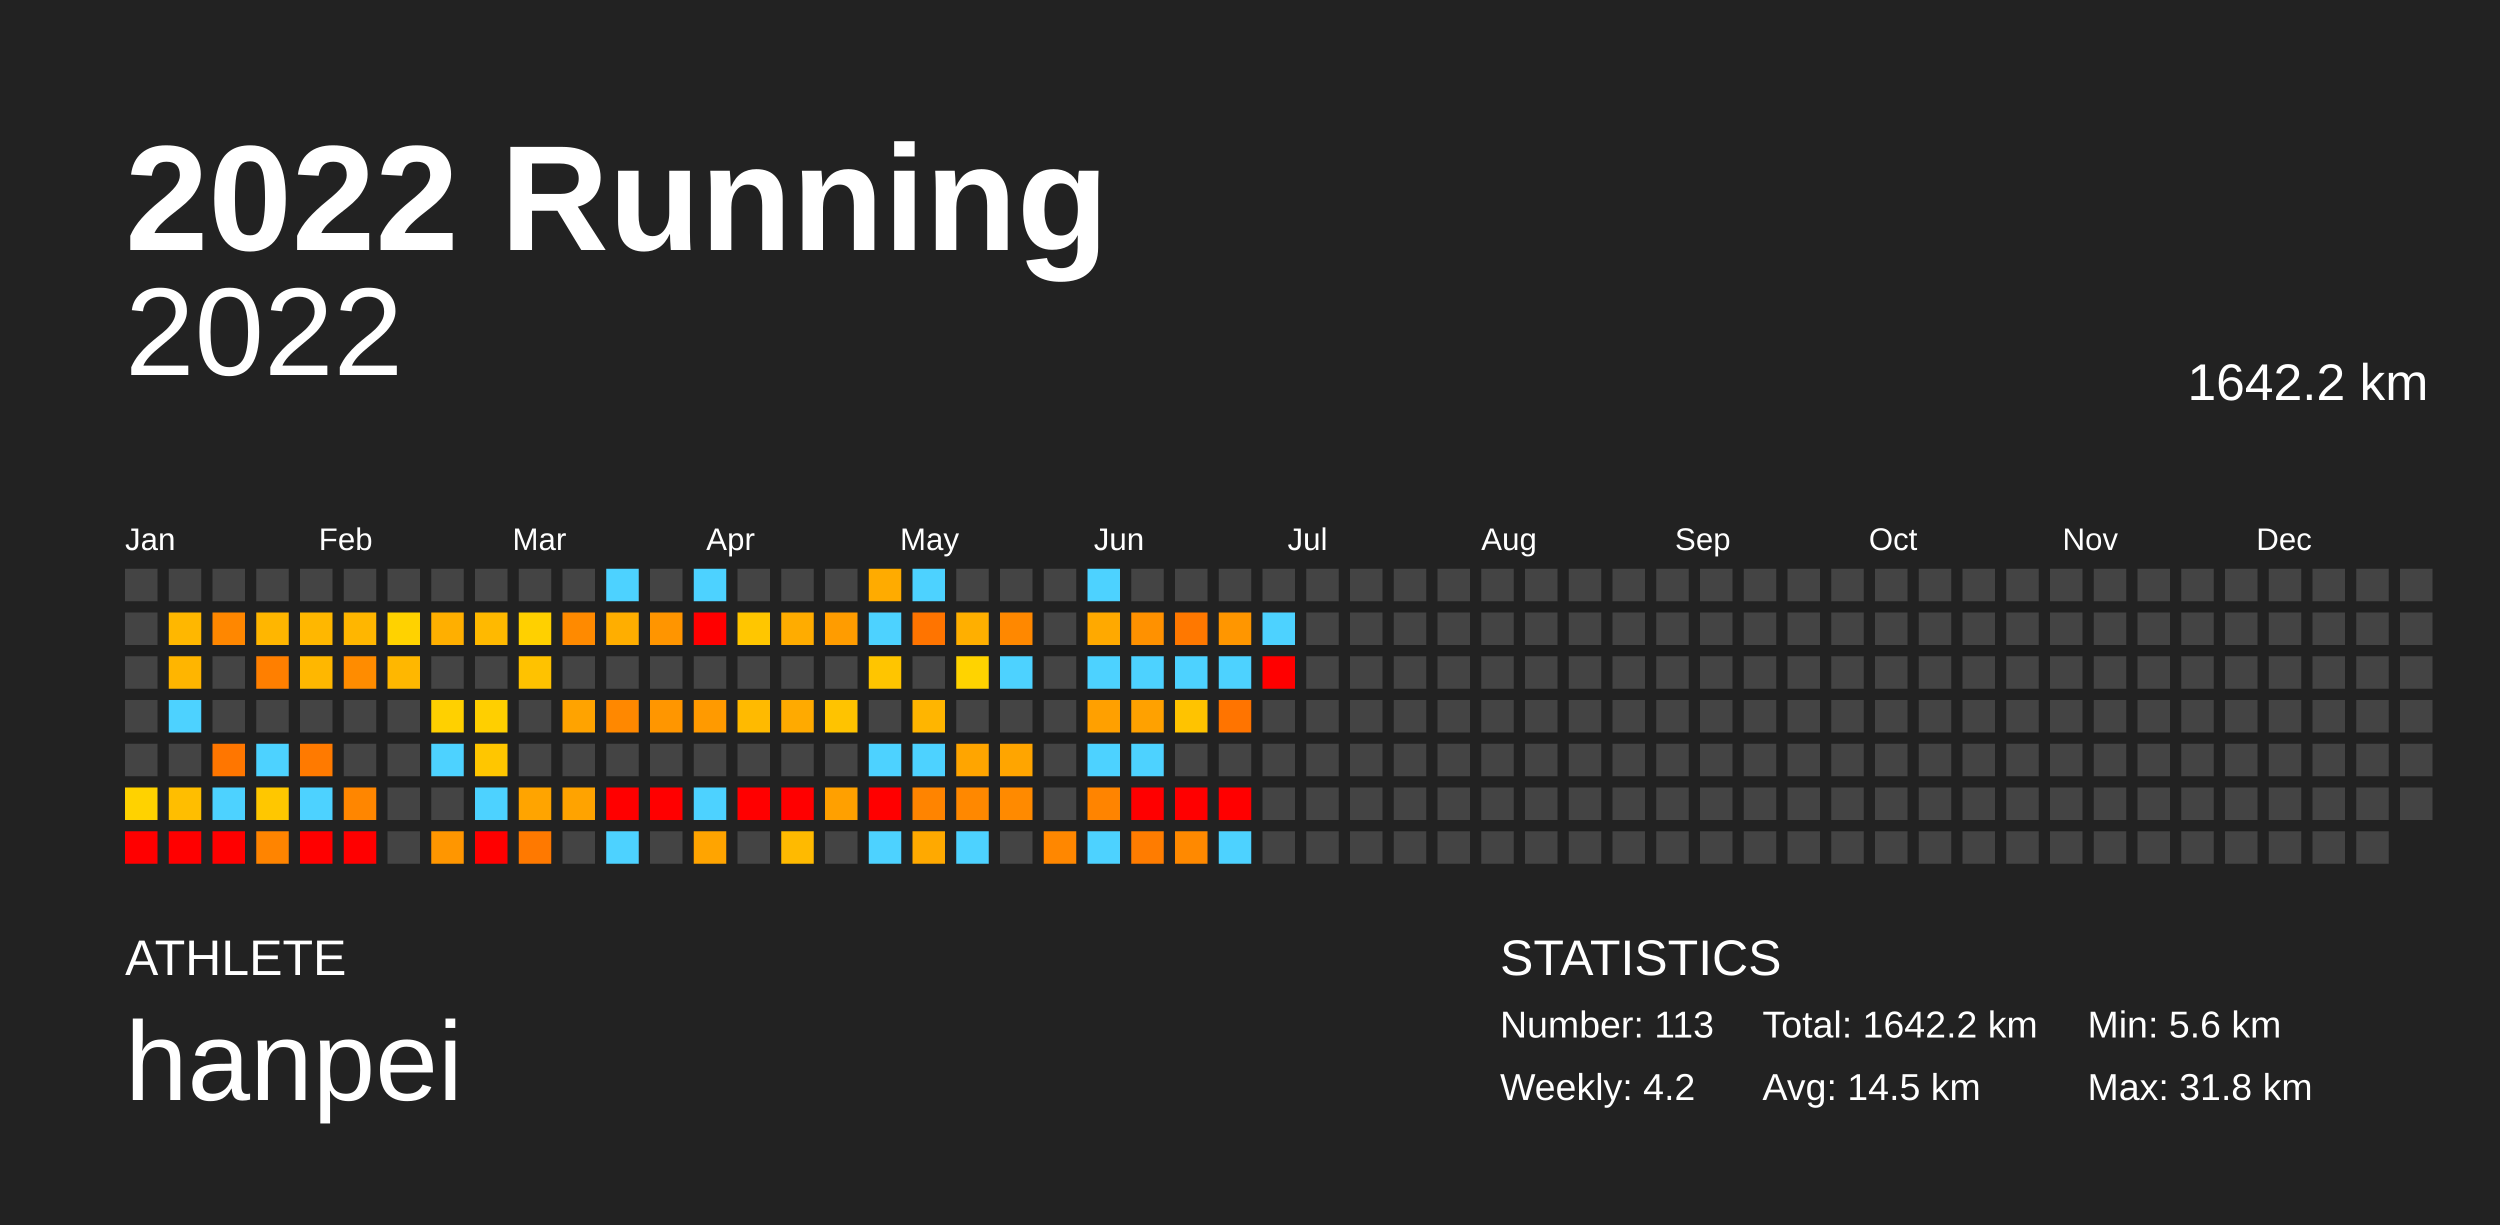
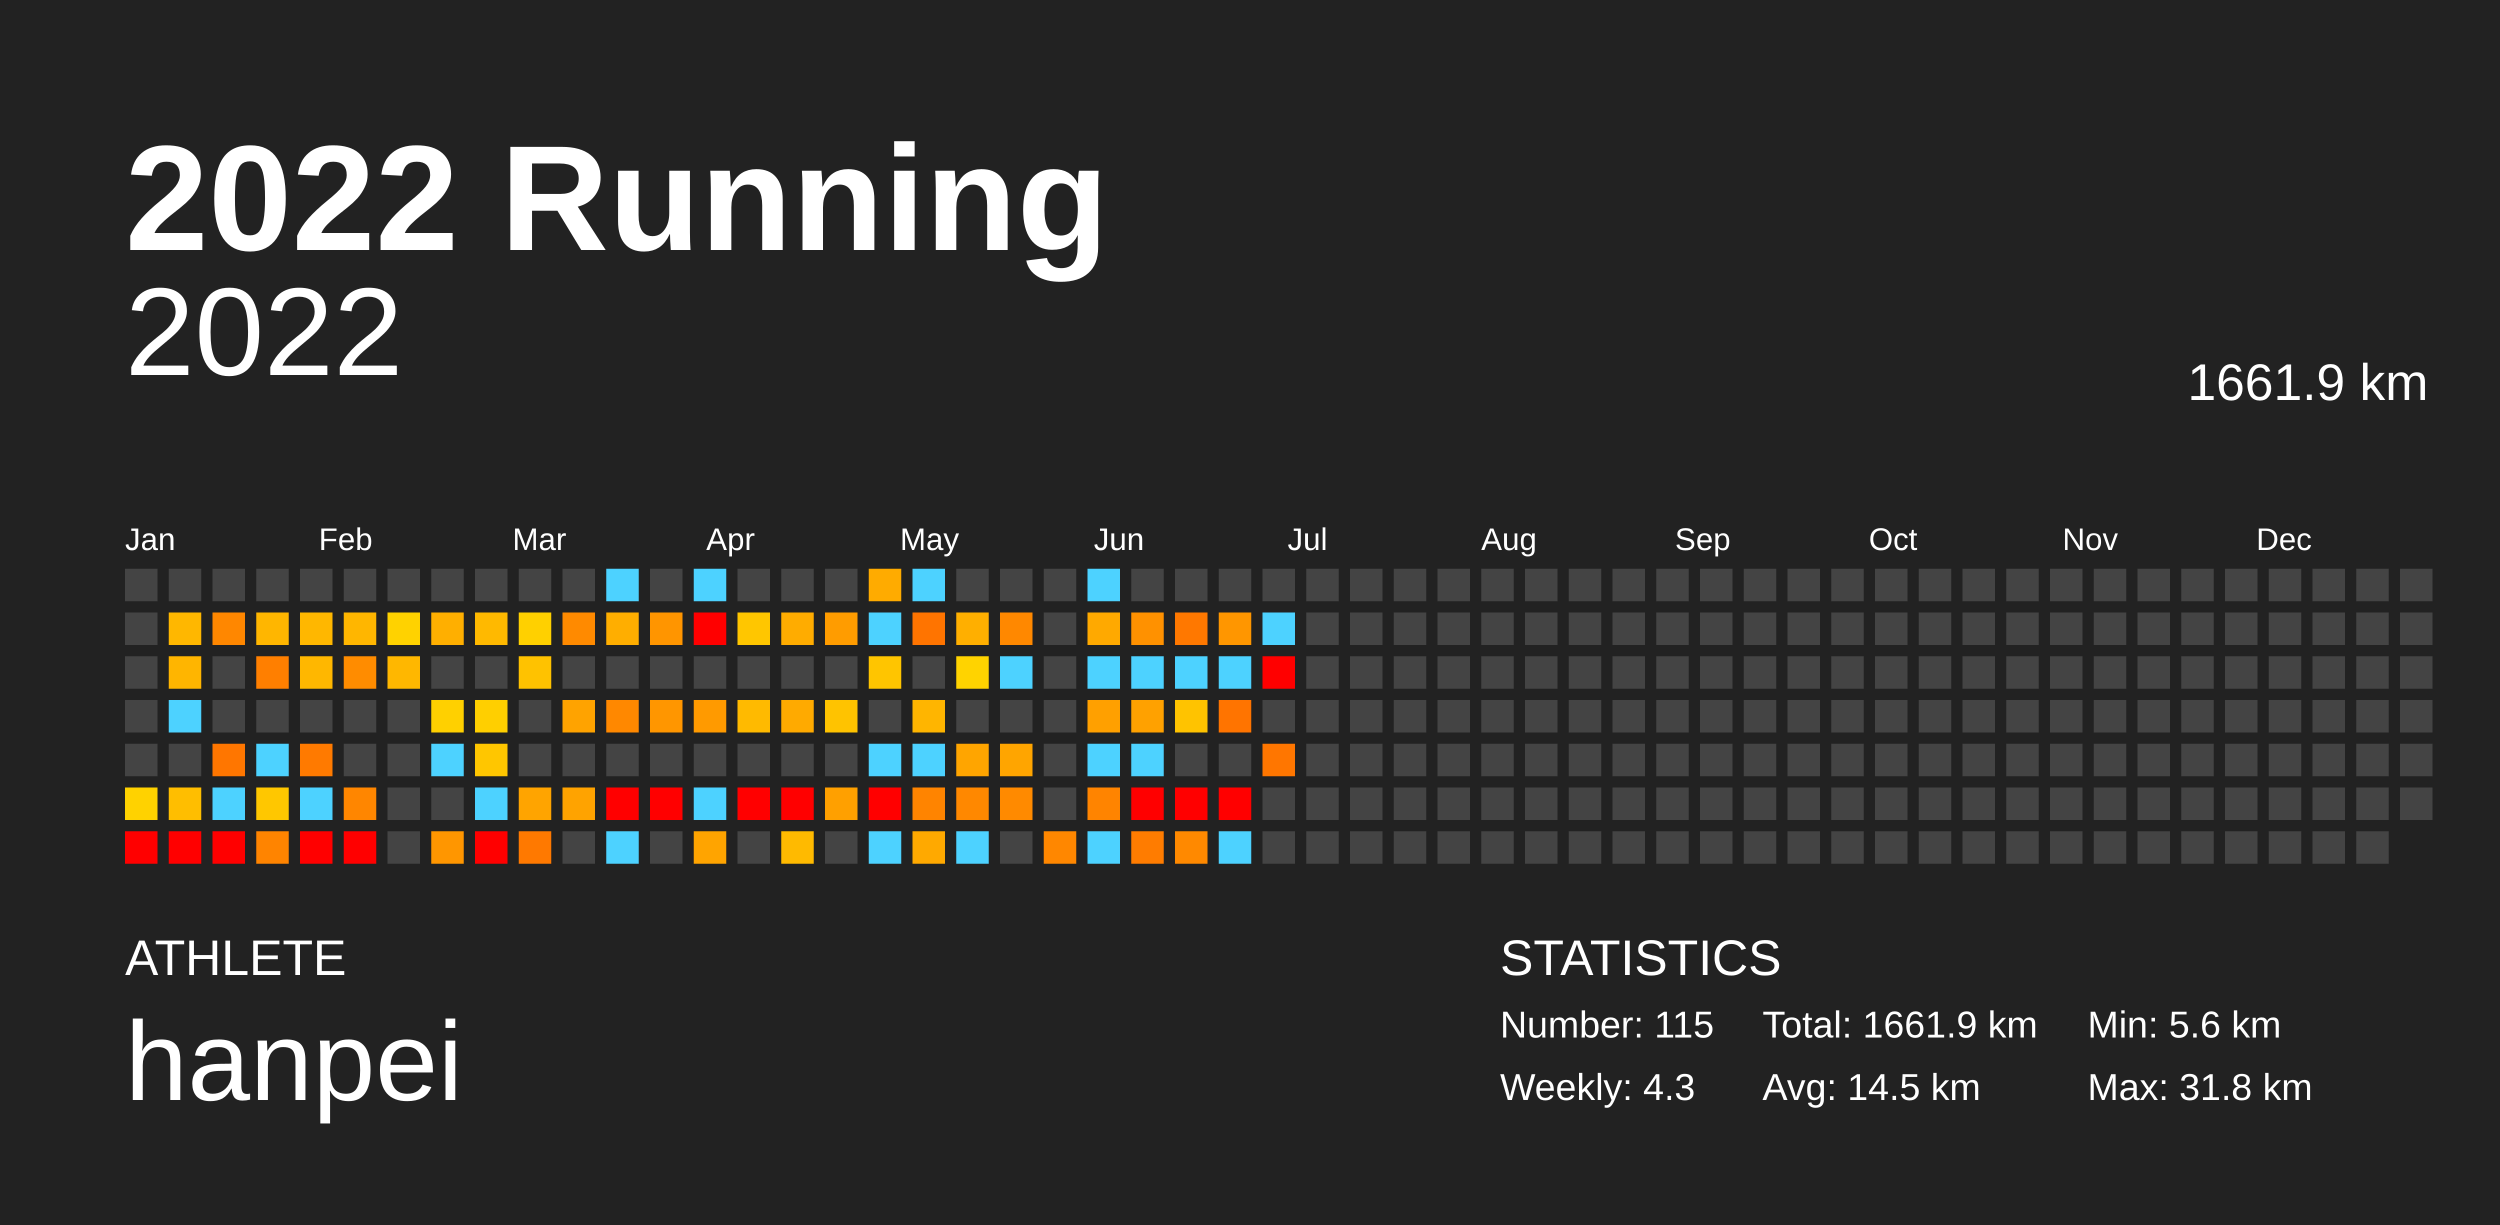
<svg xmlns="http://www.w3.org/2000/svg" baseProfile="full" height="98mm" version="1.1" viewBox="0,0,200,98" width="200mm">
  <defs />
  <rect fill="#222222" height="98" width="200" x="0" y="0" />
  <text fill="#FFFFFF" style="font-size:12px; font-family:Arial; font-weight:bold;" x="10" y="20">2022 Running</text>
  <text fill="#FFFFFF" style="font-size:4px; font-family:Arial" x="10" y="78">ATHLETE</text>
  <text fill="#FFFFFF" style="font-size:9px; font-family:Arial" x="10" y="88">hanpei</text>
  <text fill="#FFFFFF" style="font-size:4px; font-family:Arial" x="120" y="78">STATISTICS</text>
-   <text fill="#FFFFFF" style="font-size:3px; font-family:Arial" x="120" y="83">Number: 113</text>
-   <text fill="#FFFFFF" style="font-size:3px; font-family:Arial" x="120" y="88">Weekly: 4.2</text>
-   <text fill="#FFFFFF" style="font-size:3px; font-family:Arial" x="141" y="83">Total: 1642.2 km</text>
+   <text fill="#FFFFFF" style="font-size:3px; font-family:Arial" x="120" y="83">Number: 115</text>
+   <text fill="#FFFFFF" style="font-size:3px; font-family:Arial" x="120" y="88">Weekly: 4.3</text>
+   <text fill="#FFFFFF" style="font-size:3px; font-family:Arial" x="141" y="83">Total: 1661.9 km</text>
  <text fill="#FFFFFF" style="font-size:3px; font-family:Arial" x="141" y="88">Avg: 14.5 km</text>
  <text fill="#FFFFFF" style="font-size:3px; font-family:Arial" x="167" y="83">Min: 5.6 km</text>
  <text fill="#FFFFFF" style="font-size:3px; font-family:Arial" x="167" y="88">Max: 31.8 km</text>
  <text alignment-baseline="hanging" fill="#FFFFFF" style="font-size:10.0px; font-family:Arial;" x="10" y="30">2022</text>
-   <text alignment-baseline="hanging" fill="#FFFFFF" style="font-size:4.125px; font-family:Arial;" x="175" y="32">1642.2 km</text>
+   <text alignment-baseline="hanging" fill="#FFFFFF" style="font-size:4.125px; font-family:Arial;" x="175" y="32">1661.9 km</text>
  <text fill="#FFFFFF" style="font-size:2.5px; font-family:Arial" x="10.0" y="44">Jan</text>
  <text fill="#FFFFFF" style="font-size:2.5px; font-family:Arial" x="25.5" y="44">Feb</text>
  <text fill="#FFFFFF" style="font-size:2.5px; font-family:Arial" x="41.0" y="44">Mar</text>
  <text fill="#FFFFFF" style="font-size:2.5px; font-family:Arial" x="56.5" y="44">Apr</text>
  <text fill="#FFFFFF" style="font-size:2.5px; font-family:Arial" x="72.0" y="44">May</text>
  <text fill="#FFFFFF" style="font-size:2.5px; font-family:Arial" x="87.5" y="44">Jun</text>
  <text fill="#FFFFFF" style="font-size:2.5px; font-family:Arial" x="103.0" y="44">Jul</text>
  <text fill="#FFFFFF" style="font-size:2.5px; font-family:Arial" x="118.5" y="44">Aug</text>
  <text fill="#FFFFFF" style="font-size:2.5px; font-family:Arial" x="134.0" y="44">Sep</text>
  <text fill="#FFFFFF" style="font-size:2.5px; font-family:Arial" x="149.5" y="44">Oct</text>
  <text fill="#FFFFFF" style="font-size:2.5px; font-family:Arial" x="165.0" y="44">Nov</text>
  <text fill="#FFFFFF" style="font-size:2.5px; font-family:Arial" x="180.5" y="44">Dec</text>
  <rect fill="#444444" height="2.6" width="2.6" x="10.0" y="45.5" />
  <rect fill="#444444" height="2.6" width="2.6" x="10.0" y="49.0" />
  <rect fill="#444444" height="2.6" width="2.6" x="10.0" y="52.5" />
  <rect fill="#444444" height="2.6" width="2.6" x="10.0" y="56.0" />
  <rect fill="#444444" height="2.6" width="2.6" x="10.0" y="59.5" />
  <rect fill="#ffd200" height="2.6" width="2.6" x="10.0" y="63.0" />
  <rect fill="red" height="2.6" width="2.6" x="10.0" y="66.5" />
  <rect fill="#444444" height="2.6" width="2.6" x="13.5" y="45.5" />
  <rect fill="#ffb700" height="2.6" width="2.6" x="13.5" y="49.0" />
  <rect fill="#ffb500" height="2.6" width="2.6" x="13.5" y="52.5" />
  <rect fill="#4dd2ff" height="2.6" width="2.6" x="13.5" y="56.0" />
  <rect fill="#444444" height="2.6" width="2.6" x="13.5" y="59.5" />
  <rect fill="#ffbe00" height="2.6" width="2.6" x="13.5" y="63.0" />
  <rect fill="red" height="2.6" width="2.6" x="13.5" y="66.5" />
  <rect fill="#444444" height="2.6" width="2.6" x="17.0" y="45.5" />
  <rect fill="#ff8700" height="2.6" width="2.6" x="17.0" y="49.0" />
  <rect fill="#444444" height="2.6" width="2.6" x="17.0" y="52.5" />
  <rect fill="#444444" height="2.6" width="2.6" x="17.0" y="56.0" />
  <rect fill="#ff7600" height="2.6" width="2.6" x="17.0" y="59.5" />
  <rect fill="#4dd2ff" height="2.6" width="2.6" x="17.0" y="63.0" />
  <rect fill="red" height="2.6" width="2.6" x="17.0" y="66.5" />
  <rect fill="#444444" height="2.6" width="2.6" x="20.5" y="45.5" />
  <rect fill="#ffb600" height="2.6" width="2.6" x="20.5" y="49.0" />
  <rect fill="#ff7f00" height="2.6" width="2.6" x="20.5" y="52.5" />
  <rect fill="#444444" height="2.6" width="2.6" x="20.5" y="56.0" />
  <rect fill="#4dd2ff" height="2.6" width="2.6" x="20.5" y="59.5" />
  <rect fill="#ffc700" height="2.6" width="2.6" x="20.5" y="63.0" />
  <rect fill="#ff8400" height="2.6" width="2.6" x="20.5" y="66.5" />
  <rect fill="#444444" height="2.6" width="2.6" x="24.0" y="45.5" />
  <rect fill="#ffb700" height="2.6" width="2.6" x="24.0" y="49.0" />
  <rect fill="#ffb700" height="2.6" width="2.6" x="24.0" y="52.5" />
  <rect fill="#444444" height="2.6" width="2.6" x="24.0" y="56.0" />
  <rect fill="#ff7a00" height="2.6" width="2.6" x="24.0" y="59.5" />
  <rect fill="#4dd2ff" height="2.6" width="2.6" x="24.0" y="63.0" />
  <rect fill="red" height="2.6" width="2.6" x="24.0" y="66.5" />
  <rect fill="#444444" height="2.6" width="2.6" x="27.5" y="45.5" />
  <rect fill="#ffb600" height="2.6" width="2.6" x="27.5" y="49.0" />
  <rect fill="#ff8c00" height="2.6" width="2.6" x="27.5" y="52.5" />
  <rect fill="#444444" height="2.6" width="2.6" x="27.5" y="56.0" />
  <rect fill="#444444" height="2.6" width="2.6" x="27.5" y="59.5" />
  <rect fill="#ff8600" height="2.6" width="2.6" x="27.5" y="63.0" />
  <rect fill="red" height="2.6" width="2.6" x="27.5" y="66.5" />
  <rect fill="#444444" height="2.6" width="2.6" x="31.0" y="45.5" />
  <rect fill="#ffd200" height="2.6" width="2.6" x="31.0" y="49.0" />
  <rect fill="#ffb700" height="2.6" width="2.6" x="31.0" y="52.5" />
  <rect fill="#444444" height="2.6" width="2.6" x="31.0" y="56.0" />
  <rect fill="#444444" height="2.6" width="2.6" x="31.0" y="59.5" />
  <rect fill="#444444" height="2.6" width="2.6" x="31.0" y="63.0" />
  <rect fill="#444444" height="2.6" width="2.6" x="31.0" y="66.5" />
  <rect fill="#444444" height="2.6" width="2.6" x="34.5" y="45.5" />
  <rect fill="#ffaf00" height="2.6" width="2.6" x="34.5" y="49.0" />
  <rect fill="#444444" height="2.6" width="2.6" x="34.5" y="52.5" />
  <rect fill="#ffd000" height="2.6" width="2.6" x="34.5" y="56.0" />
  <rect fill="#4dd2ff" height="2.6" width="2.6" x="34.5" y="59.5" />
  <rect fill="#444444" height="2.6" width="2.6" x="34.5" y="63.0" />
  <rect fill="#ff9600" height="2.6" width="2.6" x="34.5" y="66.5" />
  <rect fill="#444444" height="2.6" width="2.6" x="38.0" y="45.5" />
  <rect fill="#ffb900" height="2.6" width="2.6" x="38.0" y="49.0" />
  <rect fill="#444444" height="2.6" width="2.6" x="38.0" y="52.5" />
  <rect fill="#ffcf00" height="2.6" width="2.6" x="38.0" y="56.0" />
  <rect fill="#ffc600" height="2.6" width="2.6" x="38.0" y="59.5" />
  <rect fill="#4dd2ff" height="2.6" width="2.6" x="38.0" y="63.0" />
  <rect fill="red" height="2.6" width="2.6" x="38.0" y="66.5" />
  <rect fill="#444444" height="2.6" width="2.6" x="41.5" y="45.5" />
  <rect fill="#ffd000" height="2.6" width="2.6" x="41.5" y="49.0" />
  <rect fill="#ffc200" height="2.6" width="2.6" x="41.5" y="52.5" />
  <rect fill="#444444" height="2.6" width="2.6" x="41.5" y="56.0" />
  <rect fill="#444444" height="2.6" width="2.6" x="41.5" y="59.5" />
  <rect fill="#ffa400" height="2.6" width="2.6" x="41.5" y="63.0" />
  <rect fill="#ff7900" height="2.6" width="2.6" x="41.5" y="66.5" />
  <rect fill="#444444" height="2.6" width="2.6" x="45.0" y="45.5" />
  <rect fill="#ff8a00" height="2.6" width="2.6" x="45.0" y="49.0" />
  <rect fill="#444444" height="2.6" width="2.6" x="45.0" y="52.5" />
  <rect fill="#ffa300" height="2.6" width="2.6" x="45.0" y="56.0" />
  <rect fill="#444444" height="2.6" width="2.6" x="45.0" y="59.5" />
  <rect fill="#ffa300" height="2.6" width="2.6" x="45.0" y="63.0" />
  <rect fill="#444444" height="2.6" width="2.6" x="45.0" y="66.5" />
  <rect fill="#4dd2ff" height="2.6" width="2.6" x="48.5" y="45.5" />
  <rect fill="#ffae00" height="2.6" width="2.6" x="48.5" y="49.0" />
  <rect fill="#444444" height="2.6" width="2.6" x="48.5" y="52.5" />
  <rect fill="#ff8800" height="2.6" width="2.6" x="48.5" y="56.0" />
  <rect fill="#444444" height="2.6" width="2.6" x="48.5" y="59.5" />
  <rect fill="red" height="2.6" width="2.6" x="48.5" y="63.0" />
  <rect fill="#4dd2ff" height="2.6" width="2.6" x="48.5" y="66.5" />
  <rect fill="#444444" height="2.6" width="2.6" x="52.0" y="45.5" />
  <rect fill="#ff9500" height="2.6" width="2.6" x="52.0" y="49.0" />
  <rect fill="#444444" height="2.6" width="2.6" x="52.0" y="52.5" />
  <rect fill="#ff9600" height="2.6" width="2.6" x="52.0" y="56.0" />
  <rect fill="#444444" height="2.6" width="2.6" x="52.0" y="59.5" />
  <rect fill="red" height="2.6" width="2.6" x="52.0" y="63.0" />
  <rect fill="#444444" height="2.6" width="2.6" x="52.0" y="66.5" />
  <rect fill="#4dd2ff" height="2.6" width="2.6" x="55.5" y="45.5" />
  <rect fill="red" height="2.6" width="2.6" x="55.5" y="49.0" />
  <rect fill="#444444" height="2.6" width="2.6" x="55.5" y="52.5" />
  <rect fill="#ff9a00" height="2.6" width="2.6" x="55.5" y="56.0" />
  <rect fill="#444444" height="2.6" width="2.6" x="55.5" y="59.5" />
  <rect fill="#4dd2ff" height="2.6" width="2.6" x="55.5" y="63.0" />
  <rect fill="#ffa400" height="2.6" width="2.6" x="55.5" y="66.5" />
  <rect fill="#444444" height="2.6" width="2.6" x="59.0" y="45.5" />
  <rect fill="#ffc600" height="2.6" width="2.6" x="59.0" y="49.0" />
  <rect fill="#444444" height="2.6" width="2.6" x="59.0" y="52.5" />
  <rect fill="#ffba00" height="2.6" width="2.6" x="59.0" y="56.0" />
  <rect fill="#444444" height="2.6" width="2.6" x="59.0" y="59.5" />
  <rect fill="red" height="2.6" width="2.6" x="59.0" y="63.0" />
  <rect fill="#444444" height="2.6" width="2.6" x="59.0" y="66.5" />
  <rect fill="#444444" height="2.6" width="2.6" x="62.5" y="45.5" />
  <rect fill="#ffac00" height="2.6" width="2.6" x="62.5" y="49.0" />
  <rect fill="#444444" height="2.6" width="2.6" x="62.5" y="52.5" />
  <rect fill="#ffaa00" height="2.6" width="2.6" x="62.5" y="56.0" />
  <rect fill="#444444" height="2.6" width="2.6" x="62.5" y="59.5" />
  <rect fill="red" height="2.6" width="2.6" x="62.5" y="63.0" />
  <rect fill="#ffba00" height="2.6" width="2.6" x="62.5" y="66.5" />
  <rect fill="#444444" height="2.6" width="2.6" x="66.0" y="45.5" />
  <rect fill="#ff9c00" height="2.6" width="2.6" x="66.0" y="49.0" />
  <rect fill="#444444" height="2.6" width="2.6" x="66.0" y="52.5" />
  <rect fill="#ffc300" height="2.6" width="2.6" x="66.0" y="56.0" />
  <rect fill="#444444" height="2.6" width="2.6" x="66.0" y="59.5" />
  <rect fill="#ffa000" height="2.6" width="2.6" x="66.0" y="63.0" />
  <rect fill="#444444" height="2.6" width="2.6" x="66.0" y="66.5" />
  <rect fill="#ffab00" height="2.6" width="2.6" x="69.5" y="45.5" />
  <rect fill="#4dd2ff" height="2.6" width="2.6" x="69.5" y="49.0" />
  <rect fill="#ffc500" height="2.6" width="2.6" x="69.5" y="52.5" />
  <rect fill="#444444" height="2.6" width="2.6" x="69.5" y="56.0" />
  <rect fill="#4dd2ff" height="2.6" width="2.6" x="69.5" y="59.5" />
  <rect fill="red" height="2.6" width="2.6" x="69.5" y="63.0" />
  <rect fill="#4dd2ff" height="2.6" width="2.6" x="69.5" y="66.5" />
  <rect fill="#4dd2ff" height="2.6" width="2.6" x="73.0" y="45.5" />
  <rect fill="#ff7400" height="2.6" width="2.6" x="73.0" y="49.0" />
  <rect fill="#444444" height="2.6" width="2.6" x="73.0" y="52.5" />
  <rect fill="#ffb500" height="2.6" width="2.6" x="73.0" y="56.0" />
  <rect fill="#4dd2ff" height="2.6" width="2.6" x="73.0" y="59.5" />
  <rect fill="#ff8400" height="2.6" width="2.6" x="73.0" y="63.0" />
  <rect fill="#ffa900" height="2.6" width="2.6" x="73.0" y="66.5" />
  <rect fill="#444444" height="2.6" width="2.6" x="76.5" y="45.5" />
  <rect fill="#ffaf00" height="2.6" width="2.6" x="76.5" y="49.0" />
  <rect fill="#ffd300" height="2.6" width="2.6" x="76.5" y="52.5" />
  <rect fill="#444444" height="2.6" width="2.6" x="76.5" y="56.0" />
  <rect fill="#ffa500" height="2.6" width="2.6" x="76.5" y="59.5" />
  <rect fill="#ff8800" height="2.6" width="2.6" x="76.5" y="63.0" />
  <rect fill="#4dd2ff" height="2.6" width="2.6" x="76.5" y="66.5" />
  <rect fill="#444444" height="2.6" width="2.6" x="80.0" y="45.5" />
  <rect fill="#ff8800" height="2.6" width="2.6" x="80.0" y="49.0" />
  <rect fill="#4dd2ff" height="2.6" width="2.6" x="80.0" y="52.5" />
  <rect fill="#444444" height="2.6" width="2.6" x="80.0" y="56.0" />
  <rect fill="#ffa500" height="2.6" width="2.6" x="80.0" y="59.5" />
  <rect fill="#ff8a00" height="2.6" width="2.6" x="80.0" y="63.0" />
  <rect fill="#444444" height="2.6" width="2.6" x="80.0" y="66.5" />
  <rect fill="#444444" height="2.6" width="2.6" x="83.5" y="45.5" />
  <rect fill="#444444" height="2.6" width="2.6" x="83.5" y="49.0" />
  <rect fill="#444444" height="2.6" width="2.6" x="83.5" y="52.5" />
  <rect fill="#444444" height="2.6" width="2.6" x="83.5" y="56.0" />
  <rect fill="#444444" height="2.6" width="2.6" x="83.5" y="59.5" />
  <rect fill="#444444" height="2.6" width="2.6" x="83.5" y="63.0" />
  <rect fill="#ff8700" height="2.6" width="2.6" x="83.5" y="66.5" />
  <rect fill="#4dd2ff" height="2.6" width="2.6" x="87.0" y="45.5" />
  <rect fill="#ffa900" height="2.6" width="2.6" x="87.0" y="49.0" />
  <rect fill="#4dd2ff" height="2.6" width="2.6" x="87.0" y="52.5" />
  <rect fill="#ffa000" height="2.6" width="2.6" x="87.0" y="56.0" />
  <rect fill="#4dd2ff" height="2.6" width="2.6" x="87.0" y="59.5" />
  <rect fill="#ff8400" height="2.6" width="2.6" x="87.0" y="63.0" />
  <rect fill="#4dd2ff" height="2.6" width="2.6" x="87.0" y="66.5" />
  <rect fill="#444444" height="2.6" width="2.6" x="90.5" y="45.5" />
  <rect fill="#ff9100" height="2.6" width="2.6" x="90.5" y="49.0" />
  <rect fill="#4dd2ff" height="2.6" width="2.6" x="90.5" y="52.5" />
  <rect fill="#ffa100" height="2.6" width="2.6" x="90.5" y="56.0" />
  <rect fill="#4dd2ff" height="2.6" width="2.6" x="90.5" y="59.5" />
  <rect fill="red" height="2.6" width="2.6" x="90.5" y="63.0" />
  <rect fill="#ff7c00" height="2.6" width="2.6" x="90.5" y="66.5" />
  <rect fill="#444444" height="2.6" width="2.6" x="94.0" y="45.5" />
  <rect fill="#ff7800" height="2.6" width="2.6" x="94.0" y="49.0" />
  <rect fill="#4dd2ff" height="2.6" width="2.6" x="94.0" y="52.5" />
  <rect fill="#ffc300" height="2.6" width="2.6" x="94.0" y="56.0" />
  <rect fill="#444444" height="2.6" width="2.6" x="94.0" y="59.5" />
  <rect fill="red" height="2.6" width="2.6" x="94.0" y="63.0" />
  <rect fill="#ff8900" height="2.6" width="2.6" x="94.0" y="66.5" />
  <rect fill="#444444" height="2.6" width="2.6" x="97.5" y="45.5" />
  <rect fill="#ff9600" height="2.6" width="2.6" x="97.5" y="49.0" />
  <rect fill="#4dd2ff" height="2.6" width="2.6" x="97.5" y="52.5" />
  <rect fill="#ff7400" height="2.6" width="2.6" x="97.5" y="56.0" />
  <rect fill="#444444" height="2.6" width="2.6" x="97.5" y="59.5" />
  <rect fill="red" height="2.6" width="2.6" x="97.5" y="63.0" />
  <rect fill="#4dd2ff" height="2.6" width="2.6" x="97.5" y="66.5" />
  <rect fill="#444444" height="2.6" width="2.6" x="101.0" y="45.5" />
  <rect fill="#4dd2ff" height="2.6" width="2.6" x="101.0" y="49.0" />
  <rect fill="red" height="2.6" width="2.6" x="101.0" y="52.5" />
  <rect fill="#444444" height="2.6" width="2.6" x="101.0" y="56.0" />
-   <rect fill="#444444" height="2.6" width="2.6" x="101.0" y="59.5" />
+   <rect fill="#ff7600" height="2.6" width="2.6" x="101.0" y="59.5" />
  <rect fill="#444444" height="2.6" width="2.6" x="101.0" y="63.0" />
  <rect fill="#444444" height="2.6" width="2.6" x="101.0" y="66.5" />
  <rect fill="#444444" height="2.6" width="2.6" x="104.5" y="45.5" />
  <rect fill="#444444" height="2.6" width="2.6" x="104.5" y="49.0" />
  <rect fill="#444444" height="2.6" width="2.6" x="104.5" y="52.5" />
  <rect fill="#444444" height="2.6" width="2.6" x="104.5" y="56.0" />
  <rect fill="#444444" height="2.6" width="2.6" x="104.5" y="59.5" />
  <rect fill="#444444" height="2.6" width="2.6" x="104.5" y="63.0" />
  <rect fill="#444444" height="2.6" width="2.6" x="104.5" y="66.5" />
  <rect fill="#444444" height="2.6" width="2.6" x="108.0" y="45.5" />
  <rect fill="#444444" height="2.6" width="2.6" x="108.0" y="49.0" />
  <rect fill="#444444" height="2.6" width="2.6" x="108.0" y="52.5" />
  <rect fill="#444444" height="2.6" width="2.6" x="108.0" y="56.0" />
  <rect fill="#444444" height="2.6" width="2.6" x="108.0" y="59.5" />
  <rect fill="#444444" height="2.6" width="2.6" x="108.0" y="63.0" />
  <rect fill="#444444" height="2.6" width="2.6" x="108.0" y="66.5" />
  <rect fill="#444444" height="2.6" width="2.6" x="111.5" y="45.5" />
  <rect fill="#444444" height="2.6" width="2.6" x="111.5" y="49.0" />
  <rect fill="#444444" height="2.6" width="2.6" x="111.5" y="52.5" />
  <rect fill="#444444" height="2.6" width="2.6" x="111.5" y="56.0" />
  <rect fill="#444444" height="2.6" width="2.6" x="111.5" y="59.5" />
  <rect fill="#444444" height="2.6" width="2.6" x="111.5" y="63.0" />
  <rect fill="#444444" height="2.6" width="2.6" x="111.5" y="66.5" />
  <rect fill="#444444" height="2.6" width="2.6" x="115.0" y="45.5" />
  <rect fill="#444444" height="2.6" width="2.6" x="115.0" y="49.0" />
  <rect fill="#444444" height="2.6" width="2.6" x="115.0" y="52.5" />
  <rect fill="#444444" height="2.6" width="2.6" x="115.0" y="56.0" />
  <rect fill="#444444" height="2.6" width="2.6" x="115.0" y="59.5" />
  <rect fill="#444444" height="2.6" width="2.6" x="115.0" y="63.0" />
  <rect fill="#444444" height="2.6" width="2.6" x="115.0" y="66.5" />
  <rect fill="#444444" height="2.6" width="2.6" x="118.5" y="45.5" />
  <rect fill="#444444" height="2.6" width="2.6" x="118.5" y="49.0" />
  <rect fill="#444444" height="2.6" width="2.6" x="118.5" y="52.5" />
  <rect fill="#444444" height="2.6" width="2.6" x="118.5" y="56.0" />
  <rect fill="#444444" height="2.6" width="2.6" x="118.5" y="59.5" />
  <rect fill="#444444" height="2.6" width="2.6" x="118.5" y="63.0" />
  <rect fill="#444444" height="2.6" width="2.6" x="118.5" y="66.5" />
  <rect fill="#444444" height="2.6" width="2.6" x="122.0" y="45.5" />
  <rect fill="#444444" height="2.6" width="2.6" x="122.0" y="49.0" />
  <rect fill="#444444" height="2.6" width="2.6" x="122.0" y="52.5" />
  <rect fill="#444444" height="2.6" width="2.6" x="122.0" y="56.0" />
  <rect fill="#444444" height="2.6" width="2.6" x="122.0" y="59.5" />
  <rect fill="#444444" height="2.6" width="2.6" x="122.0" y="63.0" />
  <rect fill="#444444" height="2.6" width="2.6" x="122.0" y="66.5" />
  <rect fill="#444444" height="2.6" width="2.6" x="125.5" y="45.5" />
  <rect fill="#444444" height="2.6" width="2.6" x="125.5" y="49.0" />
  <rect fill="#444444" height="2.6" width="2.6" x="125.5" y="52.5" />
  <rect fill="#444444" height="2.6" width="2.6" x="125.5" y="56.0" />
  <rect fill="#444444" height="2.6" width="2.6" x="125.5" y="59.5" />
  <rect fill="#444444" height="2.6" width="2.6" x="125.5" y="63.0" />
  <rect fill="#444444" height="2.6" width="2.6" x="125.5" y="66.5" />
  <rect fill="#444444" height="2.6" width="2.6" x="129.0" y="45.5" />
  <rect fill="#444444" height="2.6" width="2.6" x="129.0" y="49.0" />
  <rect fill="#444444" height="2.6" width="2.6" x="129.0" y="52.5" />
  <rect fill="#444444" height="2.6" width="2.6" x="129.0" y="56.0" />
  <rect fill="#444444" height="2.6" width="2.6" x="129.0" y="59.5" />
  <rect fill="#444444" height="2.6" width="2.6" x="129.0" y="63.0" />
  <rect fill="#444444" height="2.6" width="2.6" x="129.0" y="66.5" />
  <rect fill="#444444" height="2.6" width="2.6" x="132.5" y="45.5" />
  <rect fill="#444444" height="2.6" width="2.6" x="132.5" y="49.0" />
  <rect fill="#444444" height="2.6" width="2.6" x="132.5" y="52.5" />
  <rect fill="#444444" height="2.6" width="2.6" x="132.5" y="56.0" />
  <rect fill="#444444" height="2.6" width="2.6" x="132.5" y="59.5" />
  <rect fill="#444444" height="2.6" width="2.6" x="132.5" y="63.0" />
  <rect fill="#444444" height="2.6" width="2.6" x="132.5" y="66.5" />
  <rect fill="#444444" height="2.6" width="2.6" x="136.0" y="45.5" />
  <rect fill="#444444" height="2.6" width="2.6" x="136.0" y="49.0" />
  <rect fill="#444444" height="2.6" width="2.6" x="136.0" y="52.5" />
  <rect fill="#444444" height="2.6" width="2.6" x="136.0" y="56.0" />
  <rect fill="#444444" height="2.6" width="2.6" x="136.0" y="59.5" />
  <rect fill="#444444" height="2.6" width="2.6" x="136.0" y="63.0" />
  <rect fill="#444444" height="2.6" width="2.6" x="136.0" y="66.5" />
  <rect fill="#444444" height="2.6" width="2.6" x="139.5" y="45.5" />
  <rect fill="#444444" height="2.6" width="2.6" x="139.5" y="49.0" />
  <rect fill="#444444" height="2.6" width="2.6" x="139.5" y="52.5" />
  <rect fill="#444444" height="2.6" width="2.6" x="139.5" y="56.0" />
  <rect fill="#444444" height="2.6" width="2.6" x="139.5" y="59.5" />
  <rect fill="#444444" height="2.6" width="2.6" x="139.5" y="63.0" />
  <rect fill="#444444" height="2.6" width="2.6" x="139.5" y="66.5" />
  <rect fill="#444444" height="2.6" width="2.6" x="143.0" y="45.5" />
  <rect fill="#444444" height="2.6" width="2.6" x="143.0" y="49.0" />
  <rect fill="#444444" height="2.6" width="2.6" x="143.0" y="52.5" />
  <rect fill="#444444" height="2.6" width="2.6" x="143.0" y="56.0" />
  <rect fill="#444444" height="2.6" width="2.6" x="143.0" y="59.5" />
  <rect fill="#444444" height="2.6" width="2.6" x="143.0" y="63.0" />
  <rect fill="#444444" height="2.6" width="2.6" x="143.0" y="66.5" />
  <rect fill="#444444" height="2.6" width="2.6" x="146.5" y="45.5" />
  <rect fill="#444444" height="2.6" width="2.6" x="146.5" y="49.0" />
  <rect fill="#444444" height="2.6" width="2.6" x="146.5" y="52.5" />
  <rect fill="#444444" height="2.6" width="2.6" x="146.5" y="56.0" />
  <rect fill="#444444" height="2.6" width="2.6" x="146.5" y="59.5" />
  <rect fill="#444444" height="2.6" width="2.6" x="146.5" y="63.0" />
  <rect fill="#444444" height="2.6" width="2.6" x="146.5" y="66.5" />
  <rect fill="#444444" height="2.6" width="2.6" x="150.0" y="45.5" />
  <rect fill="#444444" height="2.6" width="2.6" x="150.0" y="49.0" />
  <rect fill="#444444" height="2.6" width="2.6" x="150.0" y="52.5" />
  <rect fill="#444444" height="2.6" width="2.6" x="150.0" y="56.0" />
  <rect fill="#444444" height="2.6" width="2.6" x="150.0" y="59.5" />
  <rect fill="#444444" height="2.6" width="2.6" x="150.0" y="63.0" />
  <rect fill="#444444" height="2.6" width="2.6" x="150.0" y="66.5" />
  <rect fill="#444444" height="2.6" width="2.6" x="153.5" y="45.5" />
  <rect fill="#444444" height="2.6" width="2.6" x="153.5" y="49.0" />
  <rect fill="#444444" height="2.6" width="2.6" x="153.5" y="52.5" />
  <rect fill="#444444" height="2.6" width="2.6" x="153.5" y="56.0" />
  <rect fill="#444444" height="2.6" width="2.6" x="153.5" y="59.5" />
  <rect fill="#444444" height="2.6" width="2.6" x="153.5" y="63.0" />
  <rect fill="#444444" height="2.6" width="2.6" x="153.5" y="66.5" />
  <rect fill="#444444" height="2.6" width="2.6" x="157.0" y="45.5" />
  <rect fill="#444444" height="2.6" width="2.6" x="157.0" y="49.0" />
  <rect fill="#444444" height="2.6" width="2.6" x="157.0" y="52.5" />
  <rect fill="#444444" height="2.6" width="2.6" x="157.0" y="56.0" />
  <rect fill="#444444" height="2.6" width="2.6" x="157.0" y="59.5" />
  <rect fill="#444444" height="2.6" width="2.6" x="157.0" y="63.0" />
  <rect fill="#444444" height="2.6" width="2.6" x="157.0" y="66.5" />
  <rect fill="#444444" height="2.6" width="2.6" x="160.5" y="45.5" />
  <rect fill="#444444" height="2.6" width="2.6" x="160.5" y="49.0" />
  <rect fill="#444444" height="2.6" width="2.6" x="160.5" y="52.5" />
  <rect fill="#444444" height="2.6" width="2.6" x="160.5" y="56.0" />
  <rect fill="#444444" height="2.6" width="2.6" x="160.5" y="59.5" />
  <rect fill="#444444" height="2.6" width="2.6" x="160.5" y="63.0" />
  <rect fill="#444444" height="2.6" width="2.6" x="160.5" y="66.5" />
  <rect fill="#444444" height="2.6" width="2.6" x="164.0" y="45.5" />
  <rect fill="#444444" height="2.6" width="2.6" x="164.0" y="49.0" />
  <rect fill="#444444" height="2.6" width="2.6" x="164.0" y="52.5" />
  <rect fill="#444444" height="2.6" width="2.6" x="164.0" y="56.0" />
  <rect fill="#444444" height="2.6" width="2.6" x="164.0" y="59.5" />
  <rect fill="#444444" height="2.6" width="2.6" x="164.0" y="63.0" />
  <rect fill="#444444" height="2.6" width="2.6" x="164.0" y="66.5" />
  <rect fill="#444444" height="2.6" width="2.6" x="167.5" y="45.5" />
  <rect fill="#444444" height="2.6" width="2.6" x="167.5" y="49.0" />
  <rect fill="#444444" height="2.6" width="2.6" x="167.5" y="52.5" />
  <rect fill="#444444" height="2.6" width="2.6" x="167.5" y="56.0" />
  <rect fill="#444444" height="2.6" width="2.6" x="167.5" y="59.5" />
  <rect fill="#444444" height="2.6" width="2.6" x="167.5" y="63.0" />
  <rect fill="#444444" height="2.6" width="2.6" x="167.5" y="66.5" />
  <rect fill="#444444" height="2.6" width="2.6" x="171.0" y="45.5" />
  <rect fill="#444444" height="2.6" width="2.6" x="171.0" y="49.0" />
  <rect fill="#444444" height="2.6" width="2.6" x="171.0" y="52.5" />
  <rect fill="#444444" height="2.6" width="2.6" x="171.0" y="56.0" />
  <rect fill="#444444" height="2.6" width="2.6" x="171.0" y="59.5" />
  <rect fill="#444444" height="2.6" width="2.6" x="171.0" y="63.0" />
  <rect fill="#444444" height="2.6" width="2.6" x="171.0" y="66.5" />
  <rect fill="#444444" height="2.6" width="2.6" x="174.5" y="45.5" />
  <rect fill="#444444" height="2.6" width="2.6" x="174.5" y="49.0" />
  <rect fill="#444444" height="2.6" width="2.6" x="174.5" y="52.5" />
  <rect fill="#444444" height="2.6" width="2.6" x="174.5" y="56.0" />
  <rect fill="#444444" height="2.6" width="2.6" x="174.5" y="59.5" />
  <rect fill="#444444" height="2.6" width="2.6" x="174.5" y="63.0" />
  <rect fill="#444444" height="2.6" width="2.6" x="174.5" y="66.5" />
  <rect fill="#444444" height="2.6" width="2.6" x="178.0" y="45.5" />
  <rect fill="#444444" height="2.6" width="2.6" x="178.0" y="49.0" />
  <rect fill="#444444" height="2.6" width="2.6" x="178.0" y="52.5" />
  <rect fill="#444444" height="2.6" width="2.6" x="178.0" y="56.0" />
  <rect fill="#444444" height="2.6" width="2.6" x="178.0" y="59.5" />
  <rect fill="#444444" height="2.6" width="2.6" x="178.0" y="63.0" />
  <rect fill="#444444" height="2.6" width="2.6" x="178.0" y="66.5" />
  <rect fill="#444444" height="2.6" width="2.6" x="181.5" y="45.5" />
  <rect fill="#444444" height="2.6" width="2.6" x="181.5" y="49.0" />
  <rect fill="#444444" height="2.6" width="2.6" x="181.5" y="52.5" />
  <rect fill="#444444" height="2.6" width="2.6" x="181.5" y="56.0" />
  <rect fill="#444444" height="2.6" width="2.6" x="181.5" y="59.5" />
  <rect fill="#444444" height="2.6" width="2.6" x="181.5" y="63.0" />
  <rect fill="#444444" height="2.6" width="2.6" x="181.5" y="66.5" />
  <rect fill="#444444" height="2.6" width="2.6" x="185.0" y="45.5" />
  <rect fill="#444444" height="2.6" width="2.6" x="185.0" y="49.0" />
  <rect fill="#444444" height="2.6" width="2.6" x="185.0" y="52.5" />
  <rect fill="#444444" height="2.6" width="2.6" x="185.0" y="56.0" />
  <rect fill="#444444" height="2.6" width="2.6" x="185.0" y="59.5" />
  <rect fill="#444444" height="2.6" width="2.6" x="185.0" y="63.0" />
  <rect fill="#444444" height="2.6" width="2.6" x="185.0" y="66.5" />
  <rect fill="#444444" height="2.6" width="2.6" x="188.5" y="45.5" />
  <rect fill="#444444" height="2.6" width="2.6" x="188.5" y="49.0" />
  <rect fill="#444444" height="2.6" width="2.6" x="188.5" y="52.5" />
  <rect fill="#444444" height="2.6" width="2.6" x="188.5" y="56.0" />
  <rect fill="#444444" height="2.6" width="2.6" x="188.5" y="59.5" />
  <rect fill="#444444" height="2.6" width="2.6" x="188.5" y="63.0" />
  <rect fill="#444444" height="2.6" width="2.6" x="188.5" y="66.5" />
  <rect fill="#444444" height="2.6" width="2.6" x="192.0" y="45.5" />
  <rect fill="#444444" height="2.6" width="2.6" x="192.0" y="49.0" />
  <rect fill="#444444" height="2.6" width="2.6" x="192.0" y="52.5" />
  <rect fill="#444444" height="2.6" width="2.6" x="192.0" y="56.0" />
  <rect fill="#444444" height="2.6" width="2.6" x="192.0" y="59.5" />
  <rect fill="#444444" height="2.6" width="2.6" x="192.0" y="63.0" />
</svg>
